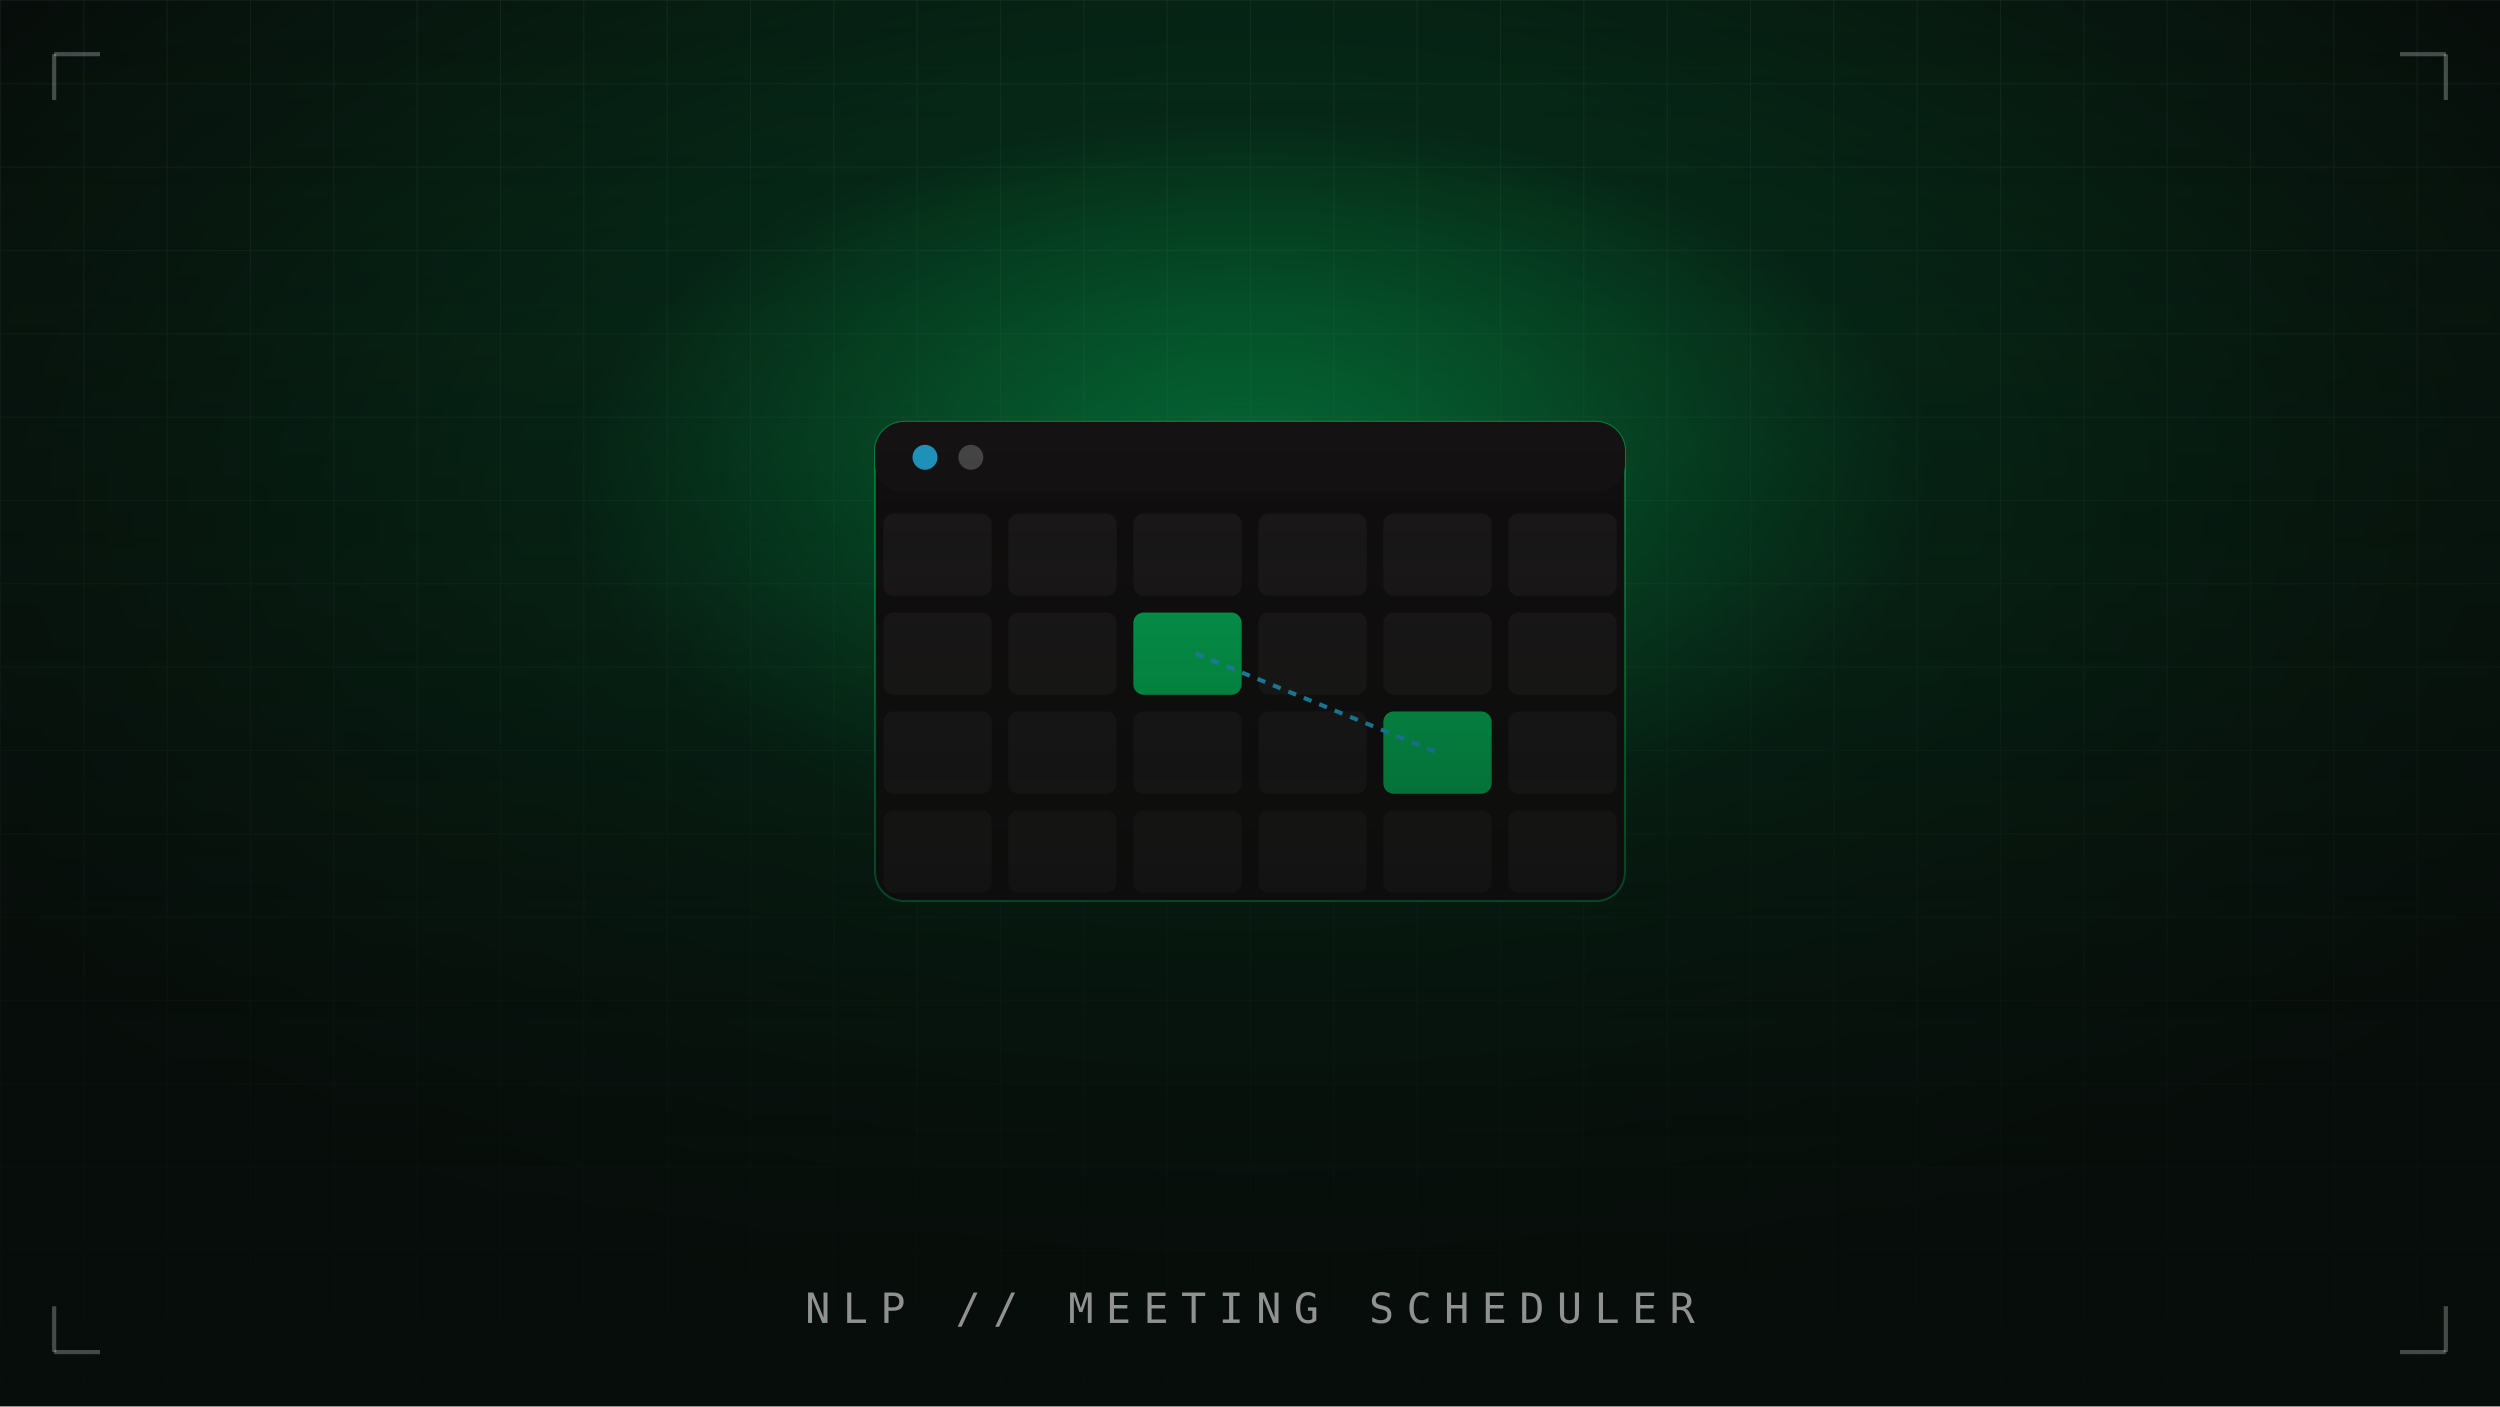
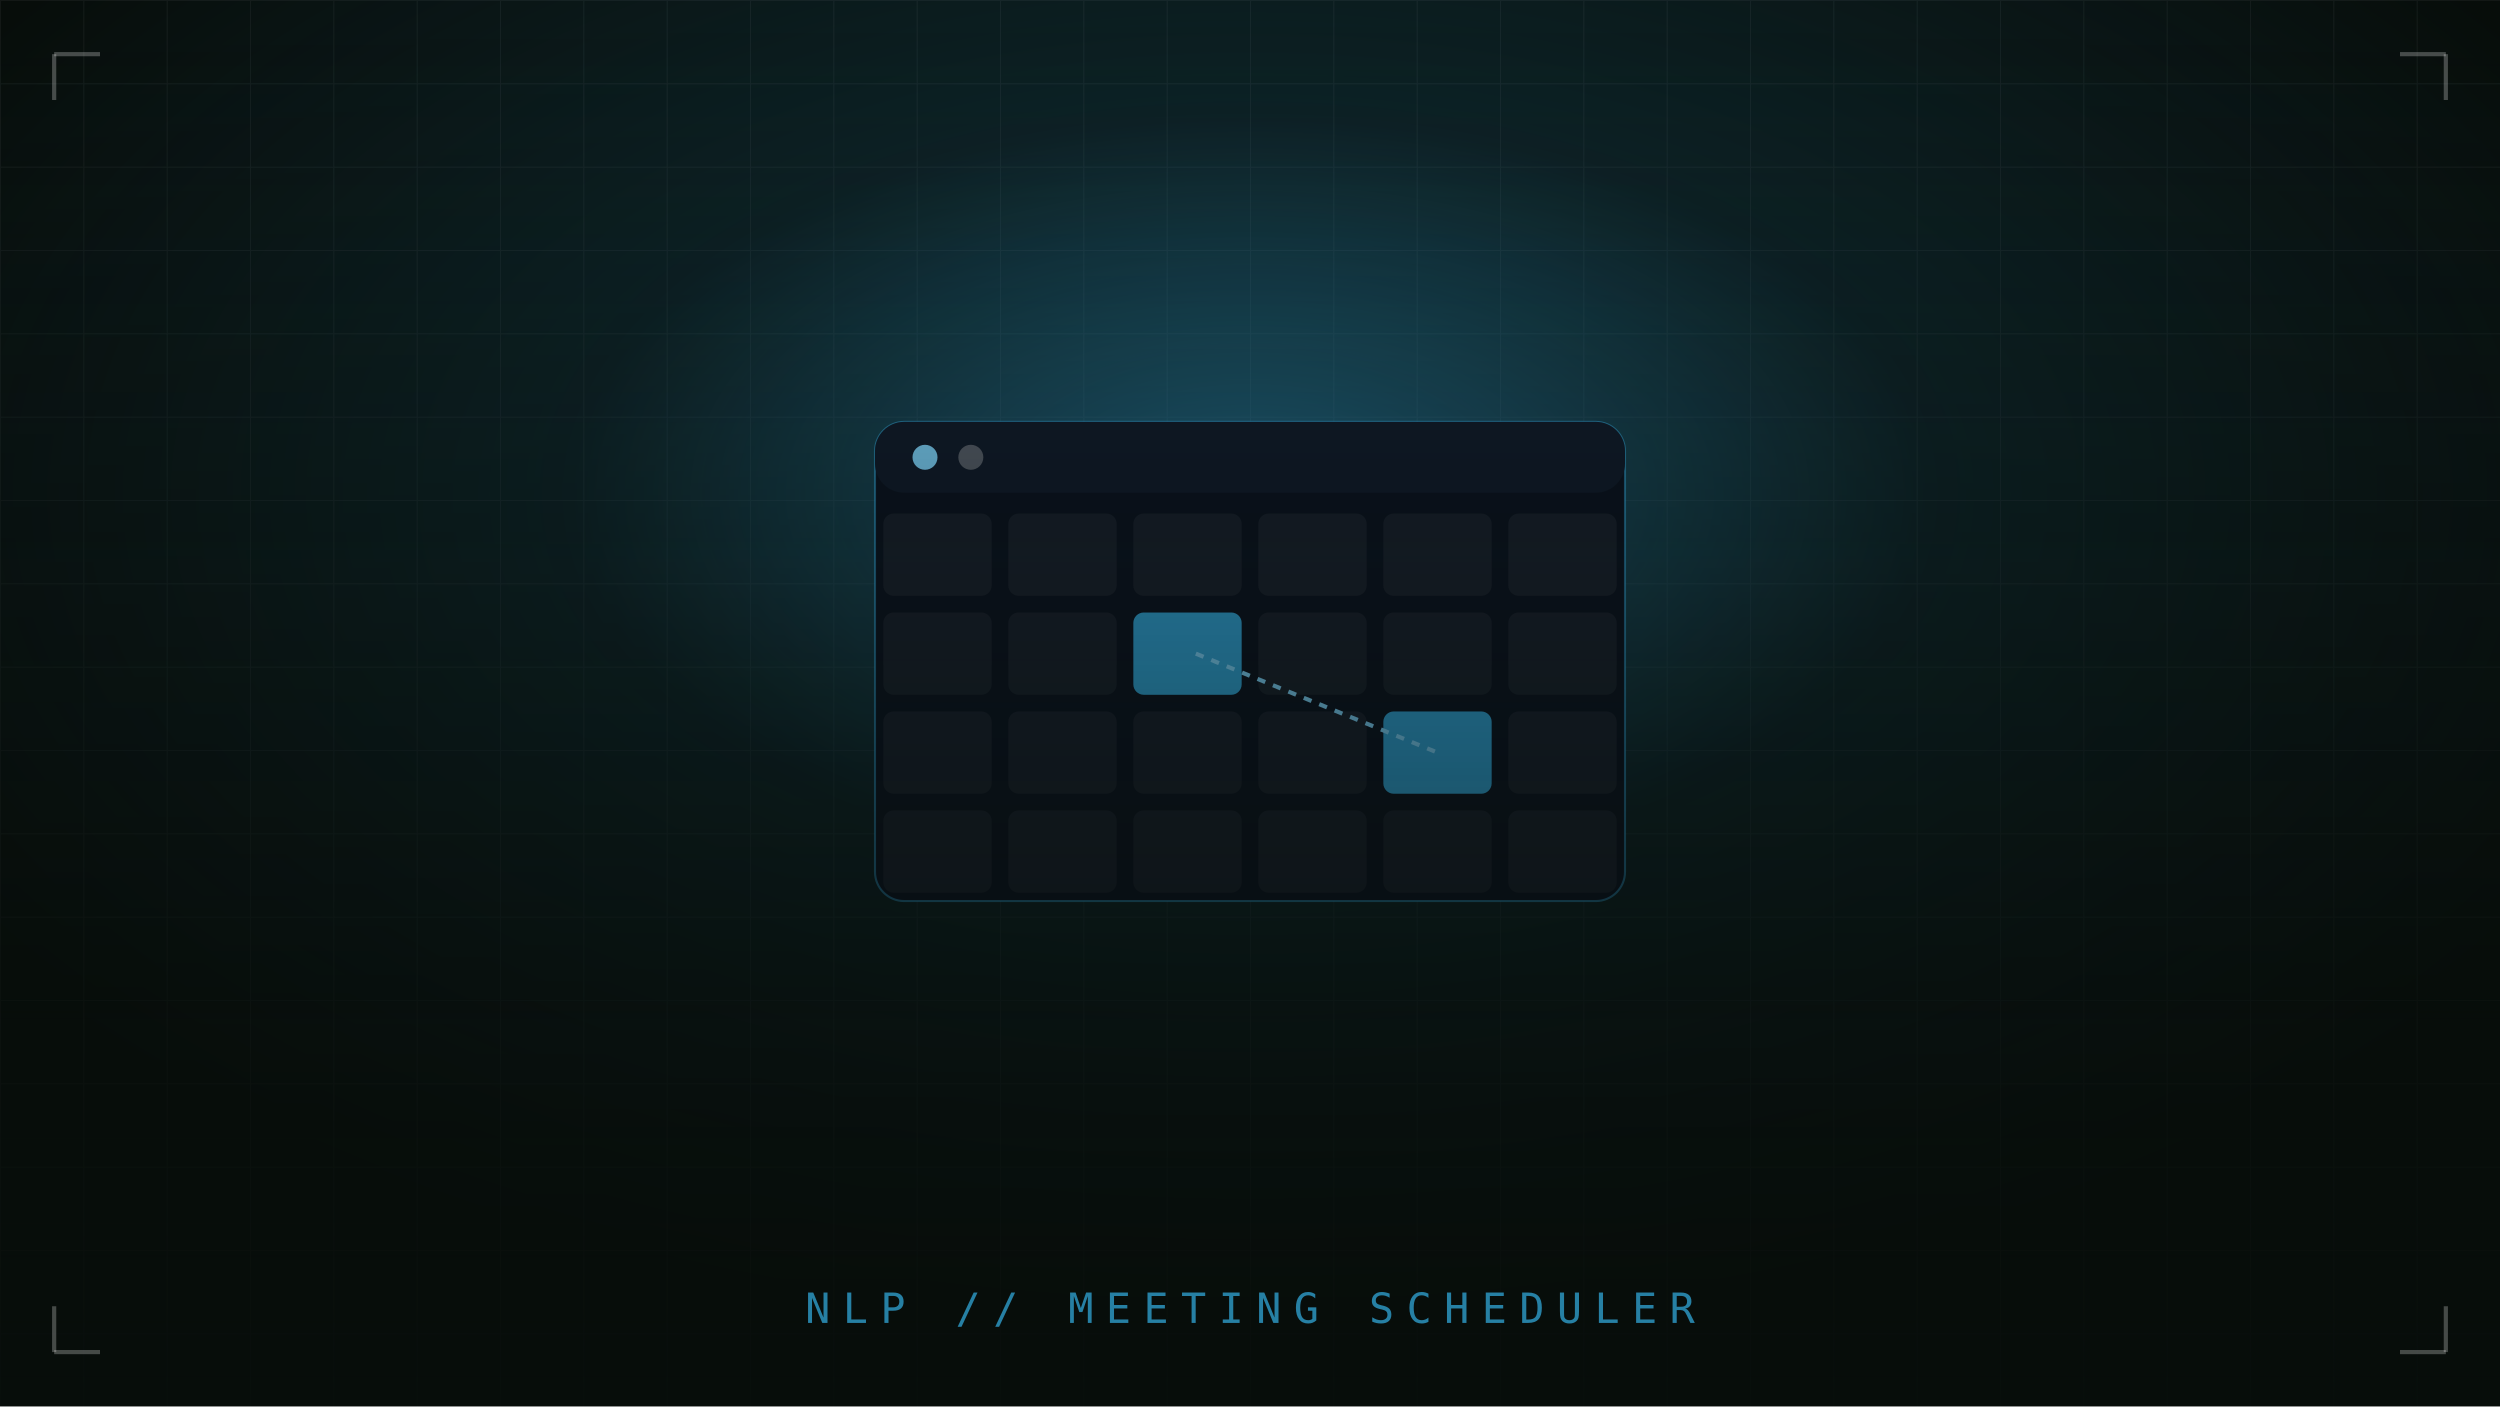
<svg xmlns="http://www.w3.org/2000/svg" viewBox="0 0 1200 675" width="1200" height="675" role="img">
  <defs>
    <radialGradient id="glow-s" cx="50%" cy="35%" r="60%">
-       <stop offset="0%" stop-color="#00ff7a" stop-opacity="0.55" />
-       <stop offset="45%" stop-color="#00ff7a" stop-opacity="0.12" />
-       <stop offset="100%" stop-color="#00ff7a" stop-opacity="0" />
+       <stop offset="0%" stop-color="#38bdf8" stop-opacity="0.5" />
+       <stop offset="45%" stop-color="#38bdf8" stop-opacity="0.12" />
+       <stop offset="100%" stop-color="#38bdf8" stop-opacity="0" />
    </radialGradient>
    <linearGradient id="fade-s" x1="0" y1="0" x2="0" y2="1">
      <stop offset="0%" stop-color="#070d0a" stop-opacity="0" />
      <stop offset="100%" stop-color="#070d0a" stop-opacity="0.9" />
    </linearGradient>
    <pattern id="grid-s" width="40" height="40" patternUnits="userSpaceOnUse">
      <path d="M40 0H0V40" fill="none" stroke="#ffffff" stroke-opacity="0.05" stroke-width="1" />
    </pattern>
    <filter id="blur-s">
      <feGaussianBlur stdDeviation="6" />
    </filter>
  </defs>
  <rect width="1200" height="675" fill="#070d0a" />
  <rect width="1200" height="675" fill="url(#grid-s)" />
  <rect width="1200" height="675" fill="url(#glow-s)" />
-   <rect x="420" y="202.5" width="360" height="230" rx="14" fill="#140e10" stroke="#00ff7a" stroke-opacity="0.5" />
-   <rect x="420" y="202.5" width="360" height="34" rx="14" fill="#1a1316" />
-   <circle cx="444" cy="219.5" r="6" fill="#29c6ff" />
+   <rect x="420" y="202.5" width="360" height="230" rx="14" fill="#0a1220" stroke="#38bdf8" stroke-opacity="0.5" />
+   <rect x="420" y="202.5" width="360" height="34" rx="14" fill="#101a2b" />
+   <circle cx="444" cy="219.5" r="6" fill="#7dd3fc" />
  <circle cx="466" cy="219.5" r="6" fill="#fff" fill-opacity="0.3" />
  <rect x="424" y="246.5" width="52" height="39.5" rx="5" fill="#ffffff" fill-opacity="0.06" />
  <rect x="484" y="246.5" width="52" height="39.5" rx="5" fill="#ffffff" fill-opacity="0.06" />
  <rect x="544" y="246.5" width="52" height="39.5" rx="5" fill="#ffffff" fill-opacity="0.06" />
  <rect x="604" y="246.5" width="52" height="39.5" rx="5" fill="#ffffff" fill-opacity="0.06" />
  <rect x="664" y="246.5" width="52" height="39.5" rx="5" fill="#ffffff" fill-opacity="0.06" />
  <rect x="724" y="246.5" width="52" height="39.5" rx="5" fill="#ffffff" fill-opacity="0.06" />
  <rect x="424" y="294" width="52" height="39.5" rx="5" fill="#ffffff" fill-opacity="0.06" />
  <rect x="484" y="294" width="52" height="39.5" rx="5" fill="#ffffff" fill-opacity="0.06" />
-   <rect x="544" y="294" width="52" height="39.5" rx="5" fill="#00ff7a" fill-opacity="0.85" />
+   <rect x="544" y="294" width="52" height="39.5" rx="5" fill="#38bdf8" fill-opacity="0.85" />
  <rect x="604" y="294" width="52" height="39.5" rx="5" fill="#ffffff" fill-opacity="0.06" />
  <rect x="664" y="294" width="52" height="39.5" rx="5" fill="#ffffff" fill-opacity="0.06" />
  <rect x="724" y="294" width="52" height="39.5" rx="5" fill="#ffffff" fill-opacity="0.06" />
  <rect x="424" y="341.5" width="52" height="39.5" rx="5" fill="#ffffff" fill-opacity="0.06" />
  <rect x="484" y="341.5" width="52" height="39.5" rx="5" fill="#ffffff" fill-opacity="0.06" />
  <rect x="544" y="341.5" width="52" height="39.5" rx="5" fill="#ffffff" fill-opacity="0.06" />
  <rect x="604" y="341.5" width="52" height="39.5" rx="5" fill="#ffffff" fill-opacity="0.06" />
-   <rect x="664" y="341.5" width="52" height="39.5" rx="5" fill="#00ff7a" fill-opacity="0.85" />
+   <rect x="664" y="341.5" width="52" height="39.5" rx="5" fill="#38bdf8" fill-opacity="0.85" />
  <rect x="724" y="341.5" width="52" height="39.5" rx="5" fill="#ffffff" fill-opacity="0.06" />
  <rect x="424" y="389" width="52" height="39.5" rx="5" fill="#ffffff" fill-opacity="0.06" />
  <rect x="484" y="389" width="52" height="39.5" rx="5" fill="#ffffff" fill-opacity="0.06" />
  <rect x="544" y="389" width="52" height="39.5" rx="5" fill="#ffffff" fill-opacity="0.06" />
  <rect x="604" y="389" width="52" height="39.5" rx="5" fill="#ffffff" fill-opacity="0.06" />
  <rect x="664" y="389" width="52" height="39.5" rx="5" fill="#ffffff" fill-opacity="0.06" />
  <rect x="724" y="389" width="52" height="39.5" rx="5" fill="#ffffff" fill-opacity="0.06" />
-   <line x1="574" y1="313.75" x2="690" y2="361.25" stroke="#29c6ff" stroke-width="2" stroke-dasharray="4 4" />
+   <line x1="574" y1="313.75" x2="690" y2="361.25" stroke="#7dd3fc" stroke-width="2" stroke-dasharray="4 4" />
  <rect width="1200" height="675" fill="url(#fade-s)" />
  <line x1="26" y1="26" x2="48" y2="26" stroke="#ffffff" stroke-opacity="0.25" stroke-width="2" />
  <line x1="26" y1="26" x2="26" y2="48" stroke="#ffffff" stroke-opacity="0.25" stroke-width="2" />
  <line x1="1174" y1="26" x2="1152" y2="26" stroke="#ffffff" stroke-opacity="0.25" stroke-width="2" />
  <line x1="1174" y1="26" x2="1174" y2="48" stroke="#ffffff" stroke-opacity="0.25" stroke-width="2" />
  <line x1="26" y1="649" x2="48" y2="649" stroke="#ffffff" stroke-opacity="0.25" stroke-width="2" />
  <line x1="26" y1="649" x2="26" y2="627" stroke="#ffffff" stroke-opacity="0.25" stroke-width="2" />
  <line x1="1174" y1="649" x2="1152" y2="649" stroke="#ffffff" stroke-opacity="0.25" stroke-width="2" />
  <line x1="1174" y1="649" x2="1174" y2="627" stroke="#ffffff" stroke-opacity="0.25" stroke-width="2" />
-   <text x="600" y="635" text-anchor="middle" font-family="ui-monospace, monospace" font-size="20" letter-spacing="6" fill="#ffffff" fill-opacity="0.55">NLP // MEETING SCHEDULER</text>
+   <text x="600" y="635" text-anchor="middle" font-family="ui-monospace, monospace" font-size="20" letter-spacing="6" fill="#38bdf8" fill-opacity="0.65">NLP // MEETING SCHEDULER</text>
</svg>
